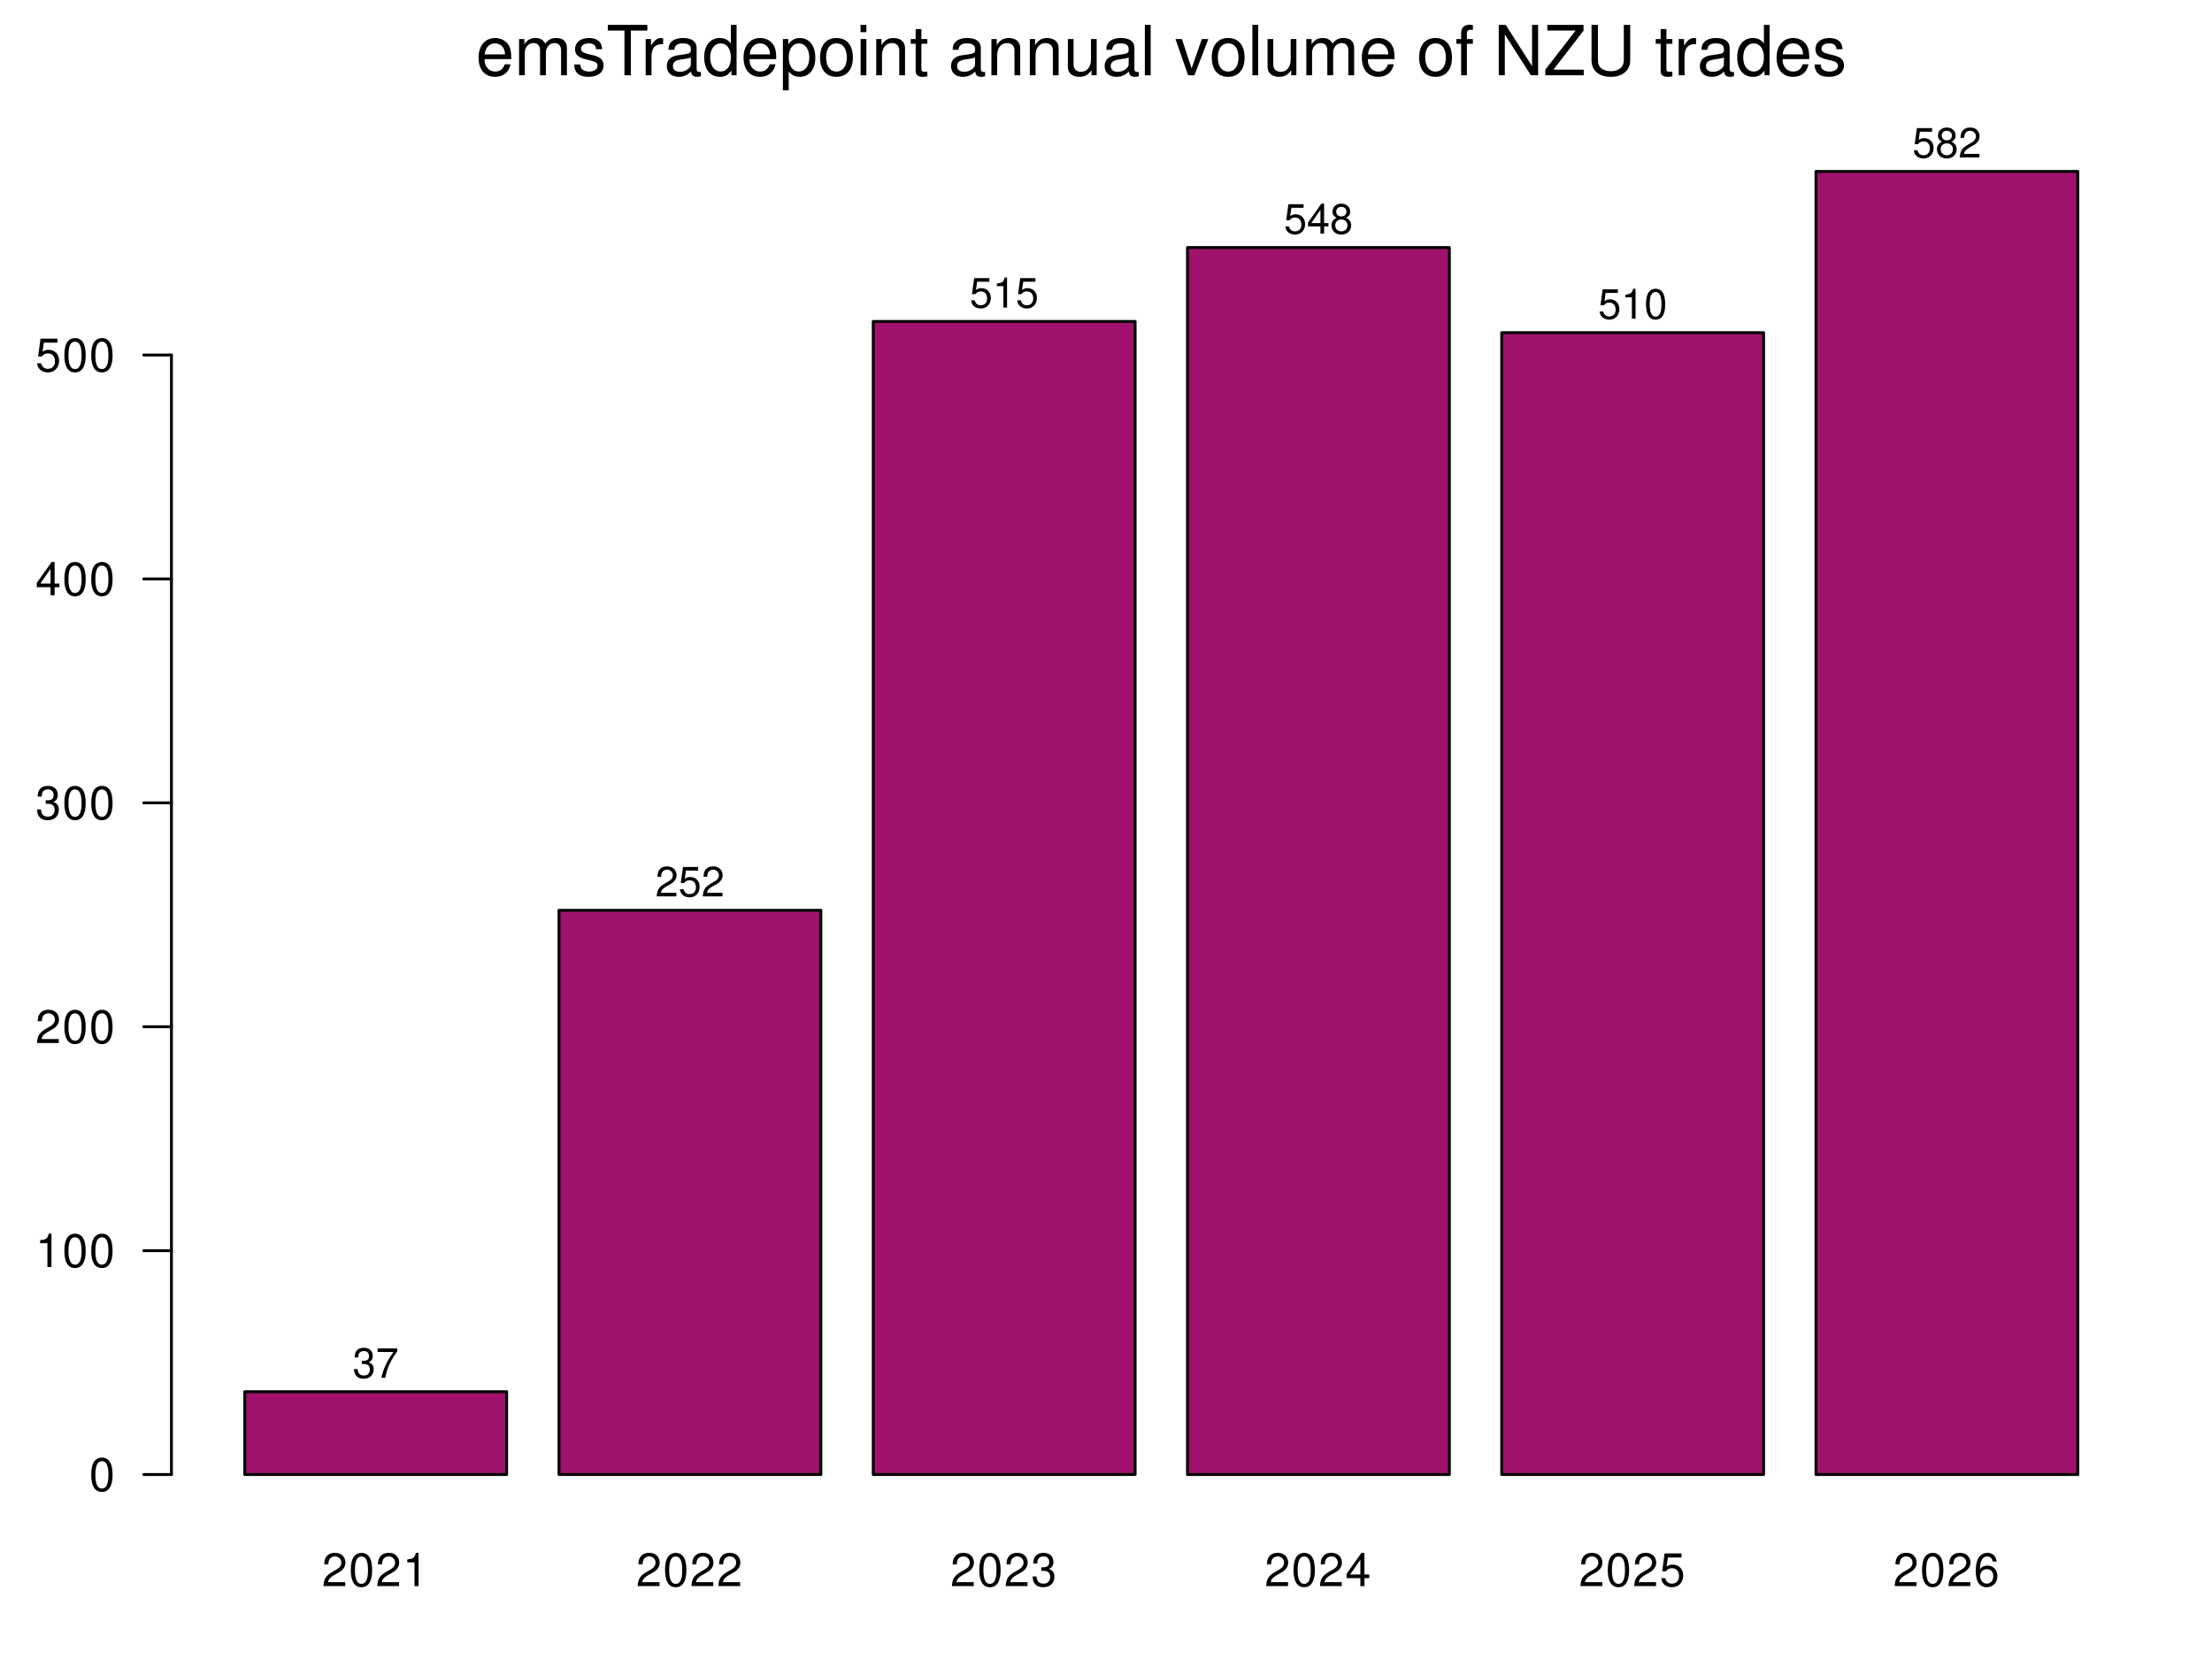
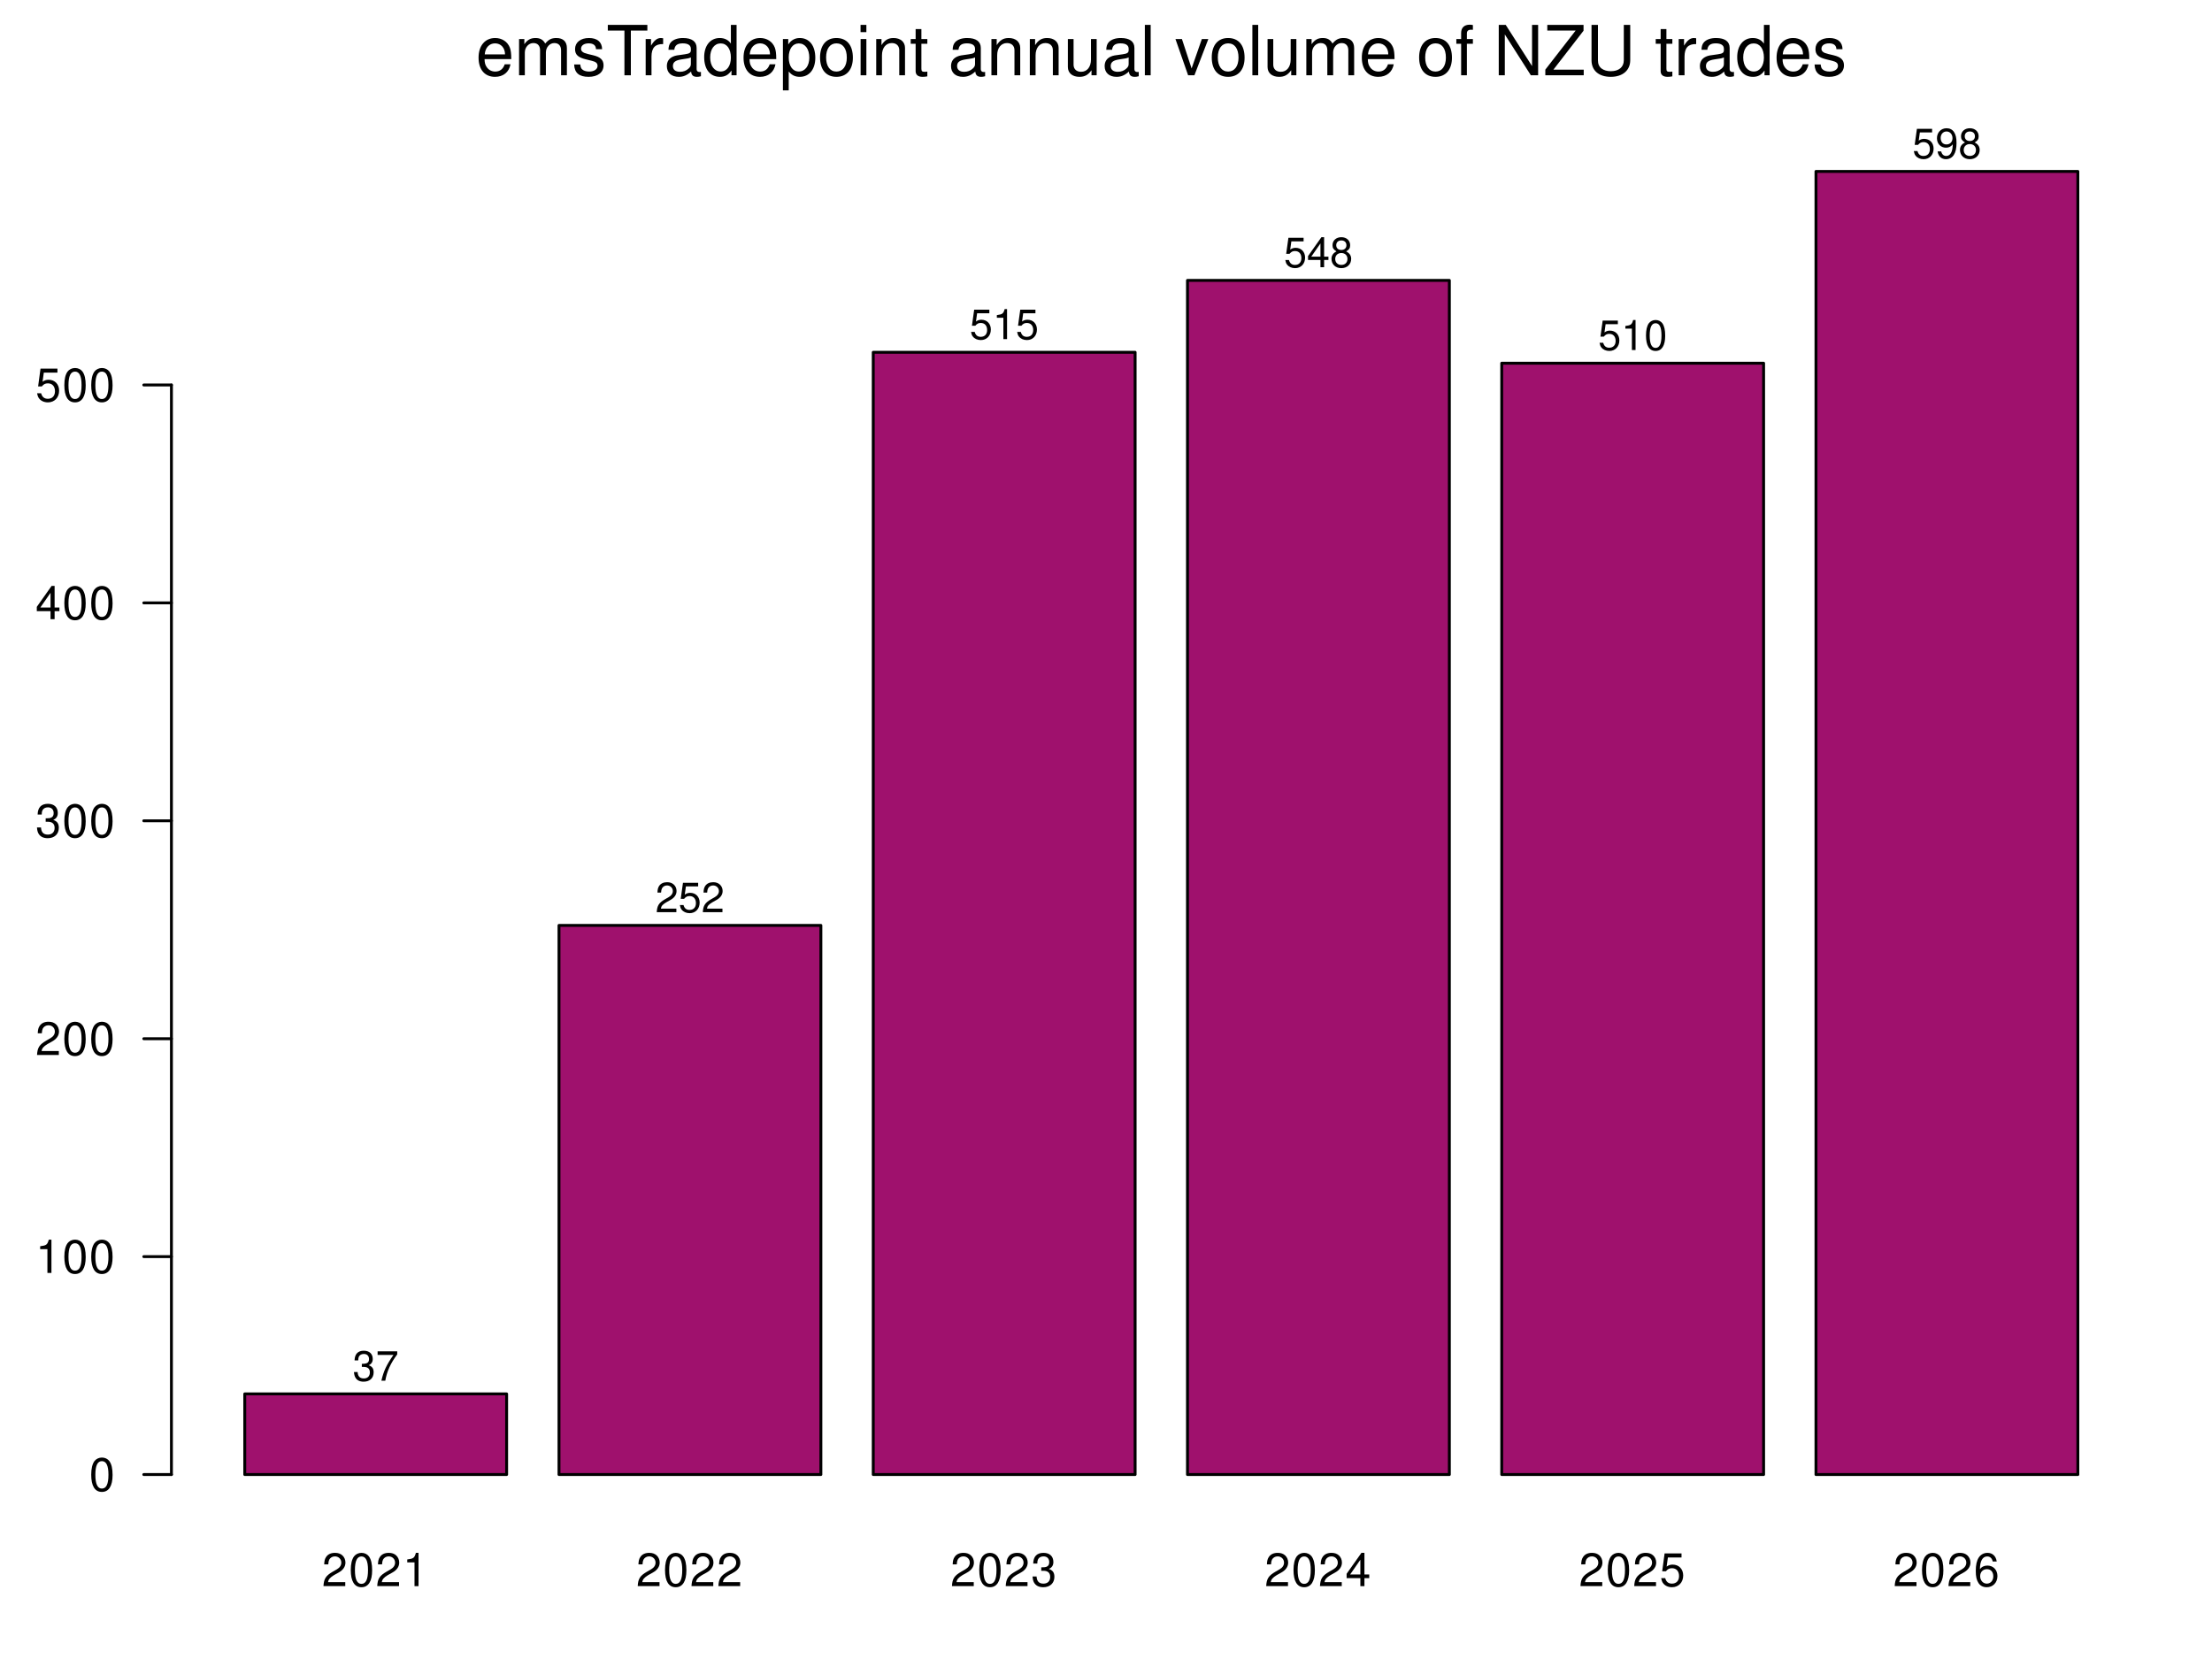
<svg xmlns="http://www.w3.org/2000/svg" xmlns:xlink="http://www.w3.org/1999/xlink" width="576pt" height="432pt" viewBox="0 0 576 432">
  <defs>
    <g>
      <g id="glyph-0-0">
        <path d="M 6.078 -1.047 L 1.594 -1.047 C 1.703 -1.766 2.094 -2.219 3.125 -2.859 L 4.328 -3.531 C 5.516 -4.188 6.125 -5.078 6.125 -6.141 C 6.125 -6.859 5.844 -7.531 5.344 -8 C 4.844 -8.453 4.219 -8.672 3.406 -8.672 C 2.328 -8.672 1.531 -8.297 1.062 -7.547 C 0.75 -7.094 0.625 -6.547 0.594 -5.672 L 1.656 -5.672 C 1.688 -6.266 1.766 -6.609 1.906 -6.906 C 2.188 -7.422 2.734 -7.75 3.375 -7.75 C 4.328 -7.75 5.047 -7.062 5.047 -6.125 C 5.047 -5.422 4.656 -4.828 3.906 -4.391 L 2.797 -3.75 C 1.016 -2.719 0.5 -1.906 0.406 -0.016 L 6.078 -0.016 Z M 6.078 -1.047 " />
      </g>
      <g id="glyph-0-1">
        <path d="M 3.297 -8.672 C 2.516 -8.672 1.781 -8.312 1.344 -7.734 C 0.797 -6.953 0.516 -5.812 0.516 -4.203 C 0.516 -1.266 1.469 0.281 3.297 0.281 C 5.094 0.281 6.078 -1.266 6.078 -4.125 C 6.078 -5.812 5.812 -6.938 5.25 -7.734 C 4.812 -8.328 4.109 -8.672 3.297 -8.672 Z M 3.297 -7.734 C 4.438 -7.734 5 -6.578 5 -4.219 C 5 -1.75 4.453 -0.594 3.281 -0.594 C 2.156 -0.594 1.594 -1.797 1.594 -4.188 C 1.594 -6.578 2.156 -7.734 3.297 -7.734 Z M 3.297 -7.734 " />
      </g>
      <g id="glyph-0-2">
        <path d="M 3.109 -6.188 L 3.109 0 L 4.156 0 L 4.156 -8.672 L 3.469 -8.672 C 3.094 -7.344 2.859 -7.156 1.219 -6.953 L 1.219 -6.188 Z M 3.109 -6.188 " />
      </g>
      <g id="glyph-0-3">
        <path d="M 2.656 -4 L 3.234 -4 C 4.375 -4 4.984 -3.453 4.984 -2.406 C 4.984 -1.312 4.328 -0.656 3.234 -0.656 C 2.078 -0.656 1.516 -1.25 1.438 -2.516 L 0.391 -2.516 C 0.438 -1.828 0.547 -1.375 0.75 -0.984 C 1.203 -0.141 2.031 0.281 3.188 0.281 C 4.938 0.281 6.078 -0.781 6.078 -2.422 C 6.078 -3.531 5.656 -4.125 4.625 -4.484 C 5.422 -4.812 5.812 -5.406 5.812 -6.281 C 5.812 -7.781 4.844 -8.672 3.234 -8.672 C 1.516 -8.672 0.594 -7.719 0.562 -5.875 L 1.625 -5.875 C 1.625 -6.406 1.688 -6.703 1.812 -6.969 C 2.047 -7.469 2.578 -7.75 3.234 -7.75 C 4.172 -7.75 4.734 -7.188 4.734 -6.25 C 4.734 -5.641 4.531 -5.266 4.062 -5.062 C 3.766 -4.938 3.391 -4.891 2.656 -4.891 Z M 2.656 -4 " />
      </g>
      <g id="glyph-0-4">
        <path d="M 3.922 -2.094 L 3.922 0 L 4.984 0 L 4.984 -2.094 L 6.234 -2.094 L 6.234 -3.047 L 4.984 -3.047 L 4.984 -8.672 L 4.203 -8.672 L 0.344 -3.219 L 0.344 -2.094 Z M 3.922 -3.047 L 1.266 -3.047 L 3.922 -6.875 Z M 3.922 -3.047 " />
      </g>
      <g id="glyph-0-5">
        <path d="M 5.719 -8.516 L 1.312 -8.516 L 0.688 -3.875 L 1.656 -3.875 C 2.141 -4.469 2.562 -4.672 3.234 -4.672 C 4.375 -4.672 5.078 -3.891 5.078 -2.625 C 5.078 -1.406 4.375 -0.656 3.219 -0.656 C 2.297 -0.656 1.734 -1.125 1.469 -2.094 L 0.422 -2.094 C 0.562 -1.391 0.688 -1.062 0.938 -0.75 C 1.422 -0.094 2.281 0.281 3.234 0.281 C 4.953 0.281 6.156 -0.969 6.156 -2.766 C 6.156 -4.453 5.047 -5.609 3.406 -5.609 C 2.812 -5.609 2.328 -5.453 1.844 -5.094 L 2.172 -7.469 L 5.719 -7.469 Z M 5.719 -8.516 " />
      </g>
      <g id="glyph-0-6">
        <path d="M 5.969 -6.422 C 5.766 -7.844 4.859 -8.672 3.562 -8.672 C 2.625 -8.672 1.781 -8.219 1.281 -7.438 C 0.75 -6.594 0.516 -5.531 0.516 -3.953 C 0.516 -2.5 0.719 -1.578 1.234 -0.797 C 1.688 -0.094 2.438 0.281 3.375 0.281 C 4.984 0.281 6.156 -0.938 6.156 -2.625 C 6.156 -4.219 5.078 -5.359 3.547 -5.359 C 2.719 -5.359 2.047 -5.047 1.594 -4.406 C 1.609 -6.547 2.281 -7.734 3.484 -7.734 C 4.234 -7.734 4.75 -7.266 4.922 -6.422 Z M 3.422 -4.422 C 4.438 -4.422 5.078 -3.703 5.078 -2.547 C 5.078 -1.453 4.359 -0.656 3.391 -0.656 C 2.406 -0.656 1.656 -1.484 1.656 -2.594 C 1.656 -3.672 2.375 -4.422 3.422 -4.422 Z M 3.422 -4.422 " />
      </g>
      <g id="glyph-1-0">
        <path d="M 2.391 -3.594 L 2.906 -3.594 C 3.938 -3.594 4.484 -3.109 4.484 -2.172 C 4.484 -1.188 3.891 -0.594 2.922 -0.594 C 1.875 -0.594 1.359 -1.125 1.297 -2.266 L 0.344 -2.266 C 0.391 -1.641 0.5 -1.234 0.688 -0.891 C 1.078 -0.125 1.828 0.25 2.875 0.25 C 4.453 0.25 5.469 -0.703 5.469 -2.188 C 5.469 -3.172 5.078 -3.719 4.172 -4.031 C 4.875 -4.328 5.234 -4.875 5.234 -5.656 C 5.234 -7 4.359 -7.812 2.906 -7.812 C 1.359 -7.812 0.547 -6.938 0.5 -5.297 L 1.453 -5.297 C 1.469 -5.766 1.516 -6.031 1.625 -6.266 C 1.844 -6.719 2.328 -6.969 2.922 -6.969 C 3.75 -6.969 4.266 -6.469 4.266 -5.625 C 4.266 -5.078 4.078 -4.734 3.656 -4.562 C 3.391 -4.453 3.047 -4.406 2.391 -4.391 Z M 2.391 -3.594 " />
      </g>
      <g id="glyph-1-1">
        <path d="M 5.609 -7.656 L 0.5 -7.656 L 0.5 -6.719 L 4.625 -6.719 C 2.812 -4.109 2.062 -2.516 1.484 0 L 2.5 0 C 2.922 -2.453 3.891 -4.562 5.609 -6.859 Z M 5.609 -7.656 " />
      </g>
      <g id="glyph-1-2">
        <path d="M 5.469 -0.938 L 1.438 -0.938 C 1.531 -1.594 1.875 -2 2.812 -2.562 L 3.891 -3.172 C 4.969 -3.766 5.516 -4.562 5.516 -5.531 C 5.516 -6.172 5.266 -6.781 4.797 -7.203 C 4.344 -7.609 3.797 -7.812 3.062 -7.812 C 2.094 -7.812 1.375 -7.453 0.953 -6.797 C 0.688 -6.375 0.562 -5.891 0.547 -5.109 L 1.484 -5.109 C 1.516 -5.641 1.594 -5.953 1.719 -6.203 C 1.969 -6.688 2.469 -6.969 3.031 -6.969 C 3.891 -6.969 4.547 -6.344 4.547 -5.5 C 4.547 -4.875 4.188 -4.344 3.516 -3.953 L 2.516 -3.375 C 0.922 -2.453 0.453 -1.719 0.359 -0.016 L 5.469 -0.016 Z M 5.469 -0.938 " />
      </g>
      <g id="glyph-1-3">
        <path d="M 5.141 -7.656 L 1.188 -7.656 L 0.609 -3.484 L 1.484 -3.484 C 1.938 -4.016 2.297 -4.203 2.906 -4.203 C 3.938 -4.203 4.562 -3.5 4.562 -2.359 C 4.562 -1.266 3.938 -0.594 2.891 -0.594 C 2.062 -0.594 1.562 -1.016 1.328 -1.875 L 0.375 -1.875 C 0.5 -1.25 0.609 -0.953 0.844 -0.672 C 1.281 -0.094 2.047 0.25 2.922 0.25 C 4.453 0.25 5.531 -0.875 5.531 -2.5 C 5.531 -4 4.531 -5.047 3.062 -5.047 C 2.531 -5.047 2.094 -4.906 1.656 -4.578 L 1.953 -6.719 L 5.141 -6.719 Z M 5.141 -7.656 " />
      </g>
      <g id="glyph-1-4">
        <path d="M 2.797 -5.562 L 2.797 0 L 3.75 0 L 3.75 -7.812 L 3.125 -7.812 C 2.781 -6.609 2.562 -6.453 1.094 -6.25 L 1.094 -5.562 Z M 2.797 -5.562 " />
      </g>
      <g id="glyph-1-5">
        <path d="M 3.531 -1.891 L 3.531 0 L 4.484 0 L 4.484 -1.891 L 5.609 -1.891 L 5.609 -2.75 L 4.484 -2.75 L 4.484 -7.812 L 3.781 -7.812 L 0.297 -2.891 L 0.297 -1.891 Z M 3.531 -2.75 L 1.141 -2.75 L 3.531 -6.188 Z M 3.531 -2.75 " />
      </g>
      <g id="glyph-1-6">
        <path d="M 4.219 -4.109 C 5.016 -4.594 5.266 -4.984 5.266 -5.719 C 5.266 -6.953 4.328 -7.812 2.969 -7.812 C 1.625 -7.812 0.672 -6.953 0.672 -5.734 C 0.672 -4.984 0.922 -4.609 1.703 -4.109 C 0.828 -3.672 0.406 -3.031 0.406 -2.172 C 0.406 -0.75 1.453 0.25 2.969 0.25 C 4.484 0.25 5.531 -0.75 5.531 -2.172 C 5.531 -3.031 5.109 -3.672 4.219 -4.109 Z M 2.969 -6.969 C 3.781 -6.969 4.297 -6.484 4.297 -5.703 C 4.297 -4.969 3.766 -4.484 2.969 -4.484 C 2.156 -4.484 1.641 -4.969 1.641 -5.719 C 1.641 -6.484 2.156 -6.969 2.969 -6.969 Z M 2.969 -3.688 C 3.922 -3.688 4.562 -3.062 4.562 -2.156 C 4.562 -1.203 3.938 -0.594 2.953 -0.594 C 2.016 -0.594 1.375 -1.234 1.375 -2.141 C 1.375 -3.062 2.016 -3.688 2.969 -3.688 Z M 2.969 -3.688 " />
      </g>
      <g id="glyph-1-7">
        <path d="M 2.969 -7.812 C 2.25 -7.812 1.609 -7.484 1.203 -6.953 C 0.719 -6.266 0.469 -5.219 0.469 -3.781 C 0.469 -1.141 1.328 0.25 2.969 0.25 C 4.594 0.25 5.469 -1.141 5.469 -3.719 C 5.469 -5.219 5.234 -6.234 4.734 -6.953 C 4.328 -7.5 3.688 -7.812 2.969 -7.812 Z M 2.969 -6.969 C 4 -6.969 4.5 -5.922 4.5 -3.797 C 4.5 -1.578 4 -0.547 2.953 -0.547 C 1.938 -0.547 1.438 -1.625 1.438 -3.766 C 1.438 -5.922 1.938 -6.969 2.969 -6.969 Z M 2.969 -6.969 " />
      </g>
+       <g id="glyph-1-8">
+         <path d="M 0.578 -1.781 C 0.75 -0.5 1.578 0.25 2.75 0.25 C 3.594 0.25 4.344 -0.156 4.797 -0.859 C 5.281 -1.625 5.5 -2.578 5.5 -4 C 5.5 -5.312 5.297 -6.141 4.844 -6.828 C 4.422 -7.469 3.75 -7.812 2.922 -7.812 C 1.453 -7.812 0.406 -6.719 0.406 -5.203 C 0.406 -3.766 1.375 -2.75 2.766 -2.75 C 3.484 -2.75 4.031 -3.016 4.516 -3.609 C 4.5 -1.656 3.891 -0.594 2.812 -0.594 C 2.141 -0.594 1.672 -1.031 1.516 -1.781 Z M 2.906 -6.969 C 3.797 -6.969 4.453 -6.234 4.453 -5.219 C 4.453 -4.266 3.812 -3.594 2.875 -3.594 C 1.953 -3.594 1.375 -4.25 1.375 -5.281 C 1.375 -6.266 2.016 -6.969 2.906 -6.969 Z M 2.906 -6.969 " />
+       </g>
      <g id="glyph-2-0">
        <path d="M 9.234 -4.219 C 9.234 -5.656 9.125 -6.516 8.859 -7.219 C 8.25 -8.766 6.797 -9.703 5.047 -9.703 C 2.406 -9.703 0.719 -7.703 0.719 -4.594 C 0.719 -1.469 2.344 0.406 5 0.406 C 7.156 0.406 8.656 -0.812 9.031 -2.859 L 7.531 -2.859 C 7.109 -1.625 6.266 -0.969 5.062 -0.969 C 4.109 -0.969 3.297 -1.406 2.797 -2.203 C 2.438 -2.734 2.297 -3.281 2.281 -4.219 Z M 2.328 -5.438 C 2.453 -7.188 3.516 -8.312 5.016 -8.312 C 6.547 -8.312 7.609 -7.125 7.609 -5.438 Z M 2.328 -5.438 " />
      </g>
      <g id="glyph-2-1">
        <path d="M 1.266 -9.438 L 1.266 0 L 2.766 0 L 2.766 -5.922 C 2.766 -7.297 3.766 -8.391 4.984 -8.391 C 6.109 -8.391 6.734 -7.703 6.734 -6.5 L 6.734 0 L 8.25 0 L 8.25 -5.922 C 8.25 -7.297 9.234 -8.391 10.453 -8.391 C 11.562 -8.391 12.203 -7.688 12.203 -6.5 L 12.203 0 L 13.719 0 L 13.719 -7.078 C 13.719 -8.766 12.75 -9.703 10.984 -9.703 C 9.719 -9.703 8.969 -9.328 8.078 -8.266 C 7.531 -9.266 6.766 -9.703 5.547 -9.703 C 4.281 -9.703 3.438 -9.234 2.641 -8.094 L 2.641 -9.438 Z M 1.266 -9.438 " />
      </g>
      <g id="glyph-2-2">
        <path d="M 7.891 -6.797 C 7.859 -8.656 6.641 -9.703 4.469 -9.703 C 2.266 -9.703 0.844 -8.562 0.844 -6.828 C 0.844 -5.344 1.609 -4.641 3.828 -4.109 L 5.234 -3.766 C 6.281 -3.516 6.703 -3.125 6.703 -2.469 C 6.703 -1.562 5.812 -0.969 4.5 -0.969 C 3.688 -0.969 3 -1.203 2.625 -1.609 C 2.391 -1.875 2.281 -2.141 2.203 -2.812 L 0.609 -2.812 C 0.688 -0.625 1.906 0.406 4.375 0.406 C 6.75 0.406 8.266 -0.75 8.266 -2.578 C 8.266 -3.984 7.469 -4.75 5.594 -5.203 L 4.156 -5.547 C 2.938 -5.828 2.406 -6.234 2.406 -6.891 C 2.406 -7.781 3.188 -8.312 4.406 -8.312 C 5.609 -8.312 6.266 -7.797 6.297 -6.797 Z M 7.891 -6.797 " />
      </g>
      <g id="glyph-2-3">
        <path d="M 6.375 -11.641 L 10.672 -11.641 L 10.672 -13.125 L 0.375 -13.125 L 0.375 -11.641 L 4.703 -11.641 L 4.703 0 L 6.375 0 Z M 6.375 -11.641 " />
      </g>
      <g id="glyph-2-4">
        <path d="M 1.234 -9.438 L 1.234 0 L 2.75 0 L 2.75 -4.891 C 2.766 -7.156 3.703 -8.172 5.781 -8.125 L 5.781 -9.641 C 5.531 -9.688 5.375 -9.703 5.203 -9.703 C 4.234 -9.703 3.484 -9.125 2.625 -7.719 L 2.625 -9.438 Z M 1.234 -9.438 " />
      </g>
      <g id="glyph-2-5">
        <path d="M 9.625 -0.875 C 9.469 -0.844 9.391 -0.844 9.312 -0.844 C 8.781 -0.844 8.5 -1.109 8.5 -1.578 L 8.5 -7.125 C 8.5 -8.797 7.266 -9.703 4.953 -9.703 C 3.562 -9.703 2.469 -9.312 1.812 -8.609 C 1.391 -8.125 1.203 -7.578 1.172 -6.641 L 2.688 -6.641 C 2.812 -7.797 3.484 -8.312 4.891 -8.312 C 6.266 -8.312 7 -7.812 7 -6.906 L 7 -6.516 C 6.984 -5.875 6.656 -5.641 5.438 -5.469 C 3.312 -5.203 2.984 -5.125 2.406 -4.891 C 1.312 -4.422 0.75 -3.594 0.75 -2.375 C 0.75 -0.672 1.938 0.406 3.859 0.406 C 5.047 0.406 6 0 7.062 -0.969 C 7.156 0 7.625 0.406 8.609 0.406 C 8.922 0.406 9.125 0.375 9.625 0.25 Z M 7 -2.969 C 7 -2.469 6.859 -2.156 6.406 -1.75 C 5.797 -1.188 5.062 -0.906 4.172 -0.906 C 3 -0.906 2.328 -1.453 2.328 -2.406 C 2.328 -3.406 2.969 -3.906 4.594 -4.141 C 6.188 -4.359 6.5 -4.422 7 -4.656 Z M 7 -2.969 " />
      </g>
      <g id="glyph-2-6">
        <path d="M 8.906 -13.125 L 7.422 -13.125 L 7.422 -8.25 C 6.781 -9.203 5.781 -9.703 4.516 -9.703 C 2.062 -9.703 0.469 -7.734 0.469 -4.734 C 0.469 -1.547 2.016 0.406 4.578 0.406 C 5.875 0.406 6.766 -0.078 7.578 -1.234 L 7.578 0 L 8.906 0 Z M 4.766 -8.297 C 6.391 -8.297 7.422 -6.875 7.422 -4.609 C 7.422 -2.438 6.375 -0.984 4.781 -0.984 C 3.125 -0.984 2.031 -2.453 2.031 -4.641 C 2.031 -6.844 3.125 -8.297 4.766 -8.297 Z M 4.766 -8.297 " />
      </g>
      <g id="glyph-2-7">
        <path d="M 0.969 3.922 L 2.484 3.922 L 2.484 -0.984 C 3.281 -0.016 4.156 0.406 5.375 0.406 C 7.828 0.406 9.406 -1.547 9.406 -4.547 C 9.406 -7.719 7.859 -9.703 5.359 -9.703 C 4.094 -9.703 3.062 -9.125 2.359 -8.016 L 2.359 -9.438 L 0.969 -9.438 Z M 5.109 -8.297 C 6.766 -8.297 7.844 -6.844 7.844 -4.594 C 7.844 -2.453 6.75 -0.984 5.109 -0.984 C 3.516 -0.984 2.484 -2.438 2.484 -4.641 C 2.484 -6.859 3.516 -8.297 5.109 -8.297 Z M 5.109 -8.297 " />
      </g>
      <g id="glyph-2-8">
        <path d="M 4.891 -9.703 C 2.234 -9.703 0.641 -7.812 0.641 -4.641 C 0.641 -1.453 2.234 0.406 4.906 0.406 C 7.578 0.406 9.188 -1.469 9.188 -4.578 C 9.188 -7.844 7.625 -9.703 4.891 -9.703 Z M 4.906 -8.312 C 6.609 -8.312 7.609 -6.938 7.609 -4.594 C 7.609 -2.359 6.562 -0.969 4.906 -0.969 C 3.234 -0.969 2.219 -2.359 2.219 -4.641 C 2.219 -6.938 3.234 -8.312 4.906 -8.312 Z M 4.906 -8.312 " />
      </g>
      <g id="glyph-2-9">
        <path d="M 2.703 -9.438 L 1.203 -9.438 L 1.203 0 L 2.703 0 Z M 2.703 -13.125 L 1.188 -13.125 L 1.188 -11.234 L 2.703 -11.234 Z M 2.703 -13.125 " />
      </g>
      <g id="glyph-2-10">
        <path d="M 1.266 -9.438 L 1.266 0 L 2.766 0 L 2.766 -5.203 C 2.766 -7.125 3.781 -8.391 5.328 -8.391 C 6.516 -8.391 7.266 -7.672 7.266 -6.531 L 7.266 0 L 8.766 0 L 8.766 -7.125 C 8.766 -8.688 7.594 -9.703 5.781 -9.703 C 4.375 -9.703 3.469 -9.156 2.641 -7.844 L 2.641 -9.438 Z M 1.266 -9.438 " />
      </g>
      <g id="glyph-2-11">
        <path d="M 4.578 -9.438 L 3.031 -9.438 L 3.031 -12.031 L 1.531 -12.031 L 1.531 -9.438 L 0.25 -9.438 L 0.25 -8.203 L 1.531 -8.203 L 1.531 -1.078 C 1.531 -0.109 2.172 0.406 3.344 0.406 C 3.75 0.406 4.062 0.375 4.578 0.281 L 4.578 -0.969 C 4.359 -0.922 4.156 -0.906 3.859 -0.906 C 3.203 -0.906 3.031 -1.078 3.031 -1.75 L 3.031 -8.203 L 4.578 -8.203 Z M 4.578 -9.438 " />
      </g>
      <g id="glyph-2-12">
</g>
      <g id="glyph-2-13">
        <path d="M 8.672 0 L 8.672 -9.438 L 7.188 -9.438 L 7.188 -4.094 C 7.188 -2.156 6.172 -0.906 4.609 -0.906 C 3.422 -0.906 2.656 -1.625 2.656 -2.75 L 2.656 -9.438 L 1.172 -9.438 L 1.172 -2.156 C 1.172 -0.594 2.344 0.406 4.172 0.406 C 5.562 0.406 6.438 -0.078 7.328 -1.312 L 7.328 0 Z M 8.672 0 " />
      </g>
      <g id="glyph-2-14">
        <path d="M 2.734 -13.125 L 1.219 -13.125 L 1.219 0 L 2.734 0 Z M 2.734 -13.125 " />
      </g>
      <g id="glyph-2-15">
        <path d="M 5.125 0 L 8.75 -9.438 L 7.062 -9.438 L 4.391 -1.781 L 1.875 -9.438 L 0.188 -9.438 L 3.484 0 Z M 5.125 0 " />
      </g>
      <g id="glyph-2-16">
        <path d="M 4.641 -9.438 L 3.078 -9.438 L 3.078 -10.906 C 3.078 -11.531 3.422 -11.859 4.125 -11.859 C 4.25 -11.859 4.297 -11.859 4.641 -11.844 L 4.641 -13.078 C 4.297 -13.156 4.109 -13.172 3.797 -13.172 C 2.406 -13.172 1.578 -12.391 1.578 -11.031 L 1.578 -9.438 L 0.328 -9.438 L 0.328 -8.203 L 1.578 -8.203 L 1.578 0 L 3.078 0 L 3.078 -8.203 L 4.641 -8.203 Z M 4.641 -9.438 " />
      </g>
      <g id="glyph-2-17">
        <path d="M 11.625 -13.125 L 10.047 -13.125 L 10.047 -2.391 L 3.188 -13.125 L 1.375 -13.125 L 1.375 0 L 2.953 0 L 2.953 -10.641 L 9.734 0 L 11.625 0 Z M 11.625 -13.125 " />
      </g>
      <g id="glyph-2-18">
        <path d="M 10.453 -13.125 L 1.016 -13.125 L 1.016 -11.641 L 8.391 -11.641 L 0.5 -1.469 L 0.5 0 L 10.5 0 L 10.5 -1.469 L 2.609 -1.469 L 10.453 -11.609 Z M 10.453 -13.125 " />
      </g>
      <g id="glyph-2-19">
        <path d="M 9.938 -13.125 L 9.938 -3.906 C 9.938 -2.141 8.656 -1.062 6.547 -1.062 C 5.578 -1.062 4.781 -1.297 4.156 -1.75 C 3.516 -2.25 3.203 -2.922 3.203 -3.906 L 3.203 -13.125 L 1.531 -13.125 L 1.531 -3.906 C 1.531 -1.234 3.438 0.406 6.547 0.406 C 9.625 0.406 11.609 -1.281 11.609 -3.906 L 11.609 -13.125 Z M 9.938 -13.125 " />
      </g>
    </g>
  </defs>
  <rect x="-57.6" y="-43.2" width="691.2" height="518.4" fill="rgb(100%, 100%, 100%)" fill-opacity="1" />
-   <path fill-rule="nonzero" fill="rgb(62.353%, 6.667%, 42.745%)" fill-opacity="1" stroke-width="0.75" stroke-linecap="round" stroke-linejoin="round" stroke="rgb(0%, 0%, 0%)" stroke-opacity="1" stroke-miterlimit="10" d="M 63.734 383.965 L 131.926 383.965 L 131.926 362.391 L 63.734 362.391 Z M 63.734 383.965 " />
-   <path fill-rule="nonzero" fill="rgb(62.353%, 6.667%, 42.745%)" fill-opacity="1" stroke-width="0.75" stroke-linecap="round" stroke-linejoin="round" stroke="rgb(0%, 0%, 0%)" stroke-opacity="1" stroke-miterlimit="10" d="M 145.562 383.965 L 213.754 383.965 L 213.754 237.039 L 145.562 237.039 Z M 145.562 383.965 " />
-   <path fill-rule="nonzero" fill="rgb(62.353%, 6.667%, 42.745%)" fill-opacity="1" stroke-width="0.75" stroke-linecap="round" stroke-linejoin="round" stroke="rgb(0%, 0%, 0%)" stroke-opacity="1" stroke-miterlimit="10" d="M 227.391 383.965 L 295.582 383.965 L 295.582 83.703 L 227.391 83.703 Z M 227.391 383.965 " />
-   <path fill-rule="nonzero" fill="rgb(62.353%, 6.667%, 42.745%)" fill-opacity="1" stroke-width="0.75" stroke-linecap="round" stroke-linejoin="round" stroke="rgb(0%, 0%, 0%)" stroke-opacity="1" stroke-miterlimit="10" d="M 309.219 383.965 L 377.41 383.965 L 377.41 64.461 L 309.219 64.461 Z M 309.219 383.965 " />
-   <path fill-rule="nonzero" fill="rgb(62.353%, 6.667%, 42.745%)" fill-opacity="1" stroke-width="0.75" stroke-linecap="round" stroke-linejoin="round" stroke="rgb(0%, 0%, 0%)" stroke-opacity="1" stroke-miterlimit="10" d="M 391.047 383.965 L 459.238 383.965 L 459.238 86.617 L 391.047 86.617 Z M 391.047 383.965 " />
+   <path fill-rule="nonzero" fill="rgb(62.353%, 6.667%, 42.745%)" fill-opacity="1" stroke-width="0.75" stroke-linecap="round" stroke-linejoin="round" stroke="rgb(0%, 0%, 0%)" stroke-opacity="1" stroke-miterlimit="10" d="M 63.734 383.965 L 131.926 383.965 L 131.926 362.969 L 63.734 362.969 Z M 63.734 383.965 " />
+   <path fill-rule="nonzero" fill="rgb(62.353%, 6.667%, 42.745%)" fill-opacity="1" stroke-width="0.75" stroke-linecap="round" stroke-linejoin="round" stroke="rgb(0%, 0%, 0%)" stroke-opacity="1" stroke-miterlimit="10" d="M 145.562 383.965 L 213.754 383.965 L 213.754 240.973 L 145.562 240.973 Z M 145.562 383.965 " />
+   <path fill-rule="nonzero" fill="rgb(62.353%, 6.667%, 42.745%)" fill-opacity="1" stroke-width="0.75" stroke-linecap="round" stroke-linejoin="round" stroke="rgb(0%, 0%, 0%)" stroke-opacity="1" stroke-miterlimit="10" d="M 227.391 383.965 L 295.582 383.965 L 295.582 91.734 L 227.391 91.734 Z M 227.391 383.965 " />
+   <path fill-rule="nonzero" fill="rgb(62.353%, 6.667%, 42.745%)" fill-opacity="1" stroke-width="0.75" stroke-linecap="round" stroke-linejoin="round" stroke="rgb(0%, 0%, 0%)" stroke-opacity="1" stroke-miterlimit="10" d="M 309.219 383.965 L 377.41 383.965 L 377.41 73.012 L 309.219 73.012 Z M 309.219 383.965 " />
+   <path fill-rule="nonzero" fill="rgb(62.353%, 6.667%, 42.745%)" fill-opacity="1" stroke-width="0.75" stroke-linecap="round" stroke-linejoin="round" stroke="rgb(0%, 0%, 0%)" stroke-opacity="1" stroke-miterlimit="10" d="M 391.047 383.965 L 459.238 383.965 L 459.238 94.574 L 391.047 94.574 Z M 391.047 383.965 " />
  <path fill-rule="nonzero" fill="rgb(62.353%, 6.667%, 42.745%)" fill-opacity="1" stroke-width="0.75" stroke-linecap="round" stroke-linejoin="round" stroke="rgb(0%, 0%, 0%)" stroke-opacity="1" stroke-miterlimit="10" d="M 472.875 383.965 L 541.066 383.965 L 541.066 44.637 L 472.875 44.637 Z M 472.875 383.965 " />
  <g fill="rgb(0%, 0%, 0%)" fill-opacity="1">
    <use xlink:href="#glyph-0-0" x="83.828" y="413.029" />
    <use xlink:href="#glyph-0-1" x="90.828" y="413.029" />
    <use xlink:href="#glyph-0-0" x="97.828" y="413.029" />
    <use xlink:href="#glyph-0-2" x="104.828" y="413.029" />
  </g>
  <g fill="rgb(0%, 0%, 0%)" fill-opacity="1">
    <use xlink:href="#glyph-0-0" x="165.656" y="413.029" />
    <use xlink:href="#glyph-0-1" x="172.656" y="413.029" />
    <use xlink:href="#glyph-0-0" x="179.656" y="413.029" />
    <use xlink:href="#glyph-0-0" x="186.656" y="413.029" />
  </g>
  <g fill="rgb(0%, 0%, 0%)" fill-opacity="1">
    <use xlink:href="#glyph-0-0" x="247.484" y="413.029" />
    <use xlink:href="#glyph-0-1" x="254.484" y="413.029" />
    <use xlink:href="#glyph-0-0" x="261.484" y="413.029" />
    <use xlink:href="#glyph-0-3" x="268.484" y="413.029" />
  </g>
  <g fill="rgb(0%, 0%, 0%)" fill-opacity="1">
    <use xlink:href="#glyph-0-0" x="329.312" y="413.029" />
    <use xlink:href="#glyph-0-1" x="336.312" y="413.029" />
    <use xlink:href="#glyph-0-0" x="343.312" y="413.029" />
    <use xlink:href="#glyph-0-4" x="350.312" y="413.029" />
  </g>
  <g fill="rgb(0%, 0%, 0%)" fill-opacity="1">
    <use xlink:href="#glyph-0-0" x="411.145" y="413.029" />
    <use xlink:href="#glyph-0-1" x="418.145" y="413.029" />
    <use xlink:href="#glyph-0-0" x="425.145" y="413.029" />
    <use xlink:href="#glyph-0-5" x="432.145" y="413.029" />
  </g>
  <g fill="rgb(0%, 0%, 0%)" fill-opacity="1">
    <use xlink:href="#glyph-0-0" x="492.973" y="413.029" />
    <use xlink:href="#glyph-0-1" x="499.973" y="413.029" />
    <use xlink:href="#glyph-0-0" x="506.973" y="413.029" />
    <use xlink:href="#glyph-0-6" x="513.973" y="413.029" />
  </g>
-   <path fill="none" stroke-width="0.75" stroke-linecap="round" stroke-linejoin="round" stroke="rgb(0%, 0%, 0%)" stroke-opacity="1" stroke-miterlimit="10" d="M 44.641 383.965 L 44.641 92.449 " />
+   <path fill="none" stroke-width="0.75" stroke-linecap="round" stroke-linejoin="round" stroke="rgb(0%, 0%, 0%)" stroke-opacity="1" stroke-miterlimit="10" d="M 44.641 383.965 L 44.641 100.25 " />
  <path fill="none" stroke-width="0.75" stroke-linecap="round" stroke-linejoin="round" stroke="rgb(0%, 0%, 0%)" stroke-opacity="1" stroke-miterlimit="10" d="M 44.641 383.965 L 37.441 383.965 " />
-   <path fill="none" stroke-width="0.75" stroke-linecap="round" stroke-linejoin="round" stroke="rgb(0%, 0%, 0%)" stroke-opacity="1" stroke-miterlimit="10" d="M 44.641 325.664 L 37.441 325.664 " />
-   <path fill="none" stroke-width="0.75" stroke-linecap="round" stroke-linejoin="round" stroke="rgb(0%, 0%, 0%)" stroke-opacity="1" stroke-miterlimit="10" d="M 44.641 267.359 L 37.441 267.359 " />
-   <path fill="none" stroke-width="0.75" stroke-linecap="round" stroke-linejoin="round" stroke="rgb(0%, 0%, 0%)" stroke-opacity="1" stroke-miterlimit="10" d="M 44.641 209.055 L 37.441 209.055 " />
-   <path fill="none" stroke-width="0.75" stroke-linecap="round" stroke-linejoin="round" stroke="rgb(0%, 0%, 0%)" stroke-opacity="1" stroke-miterlimit="10" d="M 44.641 150.754 L 37.441 150.754 " />
-   <path fill="none" stroke-width="0.75" stroke-linecap="round" stroke-linejoin="round" stroke="rgb(0%, 0%, 0%)" stroke-opacity="1" stroke-miterlimit="10" d="M 44.641 92.449 L 37.441 92.449 " />
+   <path fill="none" stroke-width="0.75" stroke-linecap="round" stroke-linejoin="round" stroke="rgb(0%, 0%, 0%)" stroke-opacity="1" stroke-miterlimit="10" d="M 44.641 327.223 L 37.441 327.223 " />
+   <path fill="none" stroke-width="0.75" stroke-linecap="round" stroke-linejoin="round" stroke="rgb(0%, 0%, 0%)" stroke-opacity="1" stroke-miterlimit="10" d="M 44.641 270.48 L 37.441 270.48 " />
+   <path fill="none" stroke-width="0.75" stroke-linecap="round" stroke-linejoin="round" stroke="rgb(0%, 0%, 0%)" stroke-opacity="1" stroke-miterlimit="10" d="M 44.641 213.734 L 37.441 213.734 " />
+   <path fill="none" stroke-width="0.75" stroke-linecap="round" stroke-linejoin="round" stroke="rgb(0%, 0%, 0%)" stroke-opacity="1" stroke-miterlimit="10" d="M 44.641 156.992 L 37.441 156.992 " />
+   <path fill="none" stroke-width="0.75" stroke-linecap="round" stroke-linejoin="round" stroke="rgb(0%, 0%, 0%)" stroke-opacity="1" stroke-miterlimit="10" d="M 44.641 100.25 L 37.441 100.25 " />
  <g fill="rgb(0%, 0%, 0%)" fill-opacity="1">
    <use xlink:href="#glyph-0-1" x="23.238" y="388.213" />
  </g>
  <g fill="rgb(0%, 0%, 0%)" fill-opacity="1">
-     <use xlink:href="#glyph-0-2" x="9.238" y="329.912" />
-     <use xlink:href="#glyph-0-1" x="16.238" y="329.912" />
-     <use xlink:href="#glyph-0-1" x="23.238" y="329.912" />
-   </g>
-   <g fill="rgb(0%, 0%, 0%)" fill-opacity="1">
-     <use xlink:href="#glyph-0-0" x="9.238" y="271.607" />
-     <use xlink:href="#glyph-0-1" x="16.238" y="271.607" />
-     <use xlink:href="#glyph-0-1" x="23.238" y="271.607" />
-   </g>
-   <g fill="rgb(0%, 0%, 0%)" fill-opacity="1">
-     <use xlink:href="#glyph-0-3" x="9.238" y="213.303" />
-     <use xlink:href="#glyph-0-1" x="16.238" y="213.303" />
-     <use xlink:href="#glyph-0-1" x="23.238" y="213.303" />
-   </g>
-   <g fill="rgb(0%, 0%, 0%)" fill-opacity="1">
-     <use xlink:href="#glyph-0-4" x="9.238" y="155.002" />
-     <use xlink:href="#glyph-0-1" x="16.238" y="155.002" />
-     <use xlink:href="#glyph-0-1" x="23.238" y="155.002" />
-   </g>
-   <g fill="rgb(0%, 0%, 0%)" fill-opacity="1">
-     <use xlink:href="#glyph-0-5" x="9.238" y="96.697" />
-     <use xlink:href="#glyph-0-1" x="16.238" y="96.697" />
-     <use xlink:href="#glyph-0-1" x="23.238" y="96.697" />
-   </g>
-   <g fill="rgb(0%, 0%, 0%)" fill-opacity="1">
-     <use xlink:href="#glyph-1-0" x="91.828" y="358.771" />
-     <use xlink:href="#glyph-1-1" x="97.828" y="358.771" />
-   </g>
-   <g fill="rgb(0%, 0%, 0%)" fill-opacity="1">
-     <use xlink:href="#glyph-1-2" x="170.656" y="233.42" />
-     <use xlink:href="#glyph-1-3" x="176.656" y="233.42" />
-     <use xlink:href="#glyph-1-2" x="182.656" y="233.42" />
-   </g>
-   <g fill="rgb(0%, 0%, 0%)" fill-opacity="1">
-     <use xlink:href="#glyph-1-3" x="252.484" y="80.08" />
-     <use xlink:href="#glyph-1-4" x="258.484" y="80.08" />
-     <use xlink:href="#glyph-1-3" x="264.484" y="80.08" />
-   </g>
-   <g fill="rgb(0%, 0%, 0%)" fill-opacity="1">
-     <use xlink:href="#glyph-1-3" x="334.312" y="60.838" />
-     <use xlink:href="#glyph-1-5" x="340.312" y="60.838" />
-     <use xlink:href="#glyph-1-6" x="346.312" y="60.838" />
-   </g>
-   <g fill="rgb(0%, 0%, 0%)" fill-opacity="1">
-     <use xlink:href="#glyph-1-3" x="416.145" y="82.994" />
-     <use xlink:href="#glyph-1-4" x="422.145" y="82.994" />
-     <use xlink:href="#glyph-1-7" x="428.145" y="82.994" />
-   </g>
-   <g fill="rgb(0%, 0%, 0%)" fill-opacity="1">
-     <use xlink:href="#glyph-1-3" x="497.973" y="41.018" />
-     <use xlink:href="#glyph-1-6" x="503.973" y="41.018" />
-     <use xlink:href="#glyph-1-2" x="509.973" y="41.018" />
+     <use xlink:href="#glyph-0-2" x="9.238" y="331.471" />
+     <use xlink:href="#glyph-0-1" x="16.238" y="331.471" />
+     <use xlink:href="#glyph-0-1" x="23.238" y="331.471" />
+   </g>
+   <g fill="rgb(0%, 0%, 0%)" fill-opacity="1">
+     <use xlink:href="#glyph-0-0" x="9.238" y="274.729" />
+     <use xlink:href="#glyph-0-1" x="16.238" y="274.729" />
+     <use xlink:href="#glyph-0-1" x="23.238" y="274.729" />
+   </g>
+   <g fill="rgb(0%, 0%, 0%)" fill-opacity="1">
+     <use xlink:href="#glyph-0-3" x="9.238" y="217.982" />
+     <use xlink:href="#glyph-0-1" x="16.238" y="217.982" />
+     <use xlink:href="#glyph-0-1" x="23.238" y="217.982" />
+   </g>
+   <g fill="rgb(0%, 0%, 0%)" fill-opacity="1">
+     <use xlink:href="#glyph-0-4" x="9.238" y="161.24" />
+     <use xlink:href="#glyph-0-1" x="16.238" y="161.24" />
+     <use xlink:href="#glyph-0-1" x="23.238" y="161.24" />
+   </g>
+   <g fill="rgb(0%, 0%, 0%)" fill-opacity="1">
+     <use xlink:href="#glyph-0-5" x="9.238" y="104.498" />
+     <use xlink:href="#glyph-0-1" x="16.238" y="104.498" />
+     <use xlink:href="#glyph-0-1" x="23.238" y="104.498" />
+   </g>
+   <g fill="rgb(0%, 0%, 0%)" fill-opacity="1">
+     <use xlink:href="#glyph-1-0" x="91.828" y="359.537" />
+     <use xlink:href="#glyph-1-1" x="97.828" y="359.537" />
+   </g>
+   <g fill="rgb(0%, 0%, 0%)" fill-opacity="1">
+     <use xlink:href="#glyph-1-2" x="170.656" y="237.537" />
+     <use xlink:href="#glyph-1-3" x="176.656" y="237.537" />
+     <use xlink:href="#glyph-1-2" x="182.656" y="237.537" />
+   </g>
+   <g fill="rgb(0%, 0%, 0%)" fill-opacity="1">
+     <use xlink:href="#glyph-1-3" x="252.484" y="88.303" />
+     <use xlink:href="#glyph-1-4" x="258.484" y="88.303" />
+     <use xlink:href="#glyph-1-3" x="264.484" y="88.303" />
+   </g>
+   <g fill="rgb(0%, 0%, 0%)" fill-opacity="1">
+     <use xlink:href="#glyph-1-3" x="334.312" y="69.576" />
+     <use xlink:href="#glyph-1-5" x="340.312" y="69.576" />
+     <use xlink:href="#glyph-1-6" x="346.312" y="69.576" />
+   </g>
+   <g fill="rgb(0%, 0%, 0%)" fill-opacity="1">
+     <use xlink:href="#glyph-1-3" x="416.145" y="91.139" />
+     <use xlink:href="#glyph-1-4" x="422.145" y="91.139" />
+     <use xlink:href="#glyph-1-7" x="428.145" y="91.139" />
+   </g>
+   <g fill="rgb(0%, 0%, 0%)" fill-opacity="1">
+     <use xlink:href="#glyph-1-3" x="497.973" y="41.205" />
+     <use xlink:href="#glyph-1-8" x="503.973" y="41.205" />
+     <use xlink:href="#glyph-1-6" x="509.973" y="41.205" />
  </g>
  <g fill="rgb(0%, 0%, 0%)" fill-opacity="1">
    <use xlink:href="#glyph-2-0" x="123.898" y="19.603" />
    <use xlink:href="#glyph-2-1" x="133.898" y="19.603" />
    <use xlink:href="#glyph-2-2" x="148.898" y="19.603" />
    <use xlink:href="#glyph-2-3" x="157.898" y="19.603" />
    <use xlink:href="#glyph-2-4" x="166.898" y="19.603" />
    <use xlink:href="#glyph-2-5" x="172.898" y="19.603" />
    <use xlink:href="#glyph-2-6" x="182.898" y="19.603" />
    <use xlink:href="#glyph-2-0" x="192.898" y="19.603" />
    <use xlink:href="#glyph-2-7" x="202.898" y="19.603" />
    <use xlink:href="#glyph-2-8" x="212.898" y="19.603" />
    <use xlink:href="#glyph-2-9" x="222.898" y="19.603" />
    <use xlink:href="#glyph-2-10" x="226.898" y="19.603" />
    <use xlink:href="#glyph-2-11" x="236.898" y="19.603" />
    <use xlink:href="#glyph-2-12" x="241.898" y="19.603" />
    <use xlink:href="#glyph-2-5" x="246.898" y="19.603" />
    <use xlink:href="#glyph-2-10" x="256.898" y="19.603" />
    <use xlink:href="#glyph-2-10" x="266.898" y="19.603" />
    <use xlink:href="#glyph-2-13" x="276.898" y="19.603" />
    <use xlink:href="#glyph-2-5" x="286.898" y="19.603" />
    <use xlink:href="#glyph-2-14" x="296.898" y="19.603" />
    <use xlink:href="#glyph-2-12" x="300.898" y="19.603" />
    <use xlink:href="#glyph-2-15" x="305.898" y="19.603" />
    <use xlink:href="#glyph-2-8" x="314.898" y="19.603" />
    <use xlink:href="#glyph-2-14" x="324.898" y="19.603" />
    <use xlink:href="#glyph-2-13" x="328.898" y="19.603" />
    <use xlink:href="#glyph-2-1" x="338.898" y="19.603" />
    <use xlink:href="#glyph-2-0" x="353.898" y="19.603" />
    <use xlink:href="#glyph-2-12" x="363.898" y="19.603" />
    <use xlink:href="#glyph-2-8" x="368.898" y="19.603" />
    <use xlink:href="#glyph-2-16" x="378.898" y="19.603" />
    <use xlink:href="#glyph-2-12" x="383.898" y="19.603" />
    <use xlink:href="#glyph-2-17" x="388.898" y="19.603" />
    <use xlink:href="#glyph-2-18" x="401.898" y="19.603" />
    <use xlink:href="#glyph-2-19" x="412.898" y="19.603" />
    <use xlink:href="#glyph-2-12" x="425.898" y="19.603" />
    <use xlink:href="#glyph-2-11" x="430.898" y="19.603" />
    <use xlink:href="#glyph-2-4" x="435.898" y="19.603" />
    <use xlink:href="#glyph-2-5" x="441.898" y="19.603" />
    <use xlink:href="#glyph-2-6" x="451.898" y="19.603" />
    <use xlink:href="#glyph-2-0" x="461.898" y="19.603" />
    <use xlink:href="#glyph-2-2" x="471.898" y="19.603" />
  </g>
</svg>
